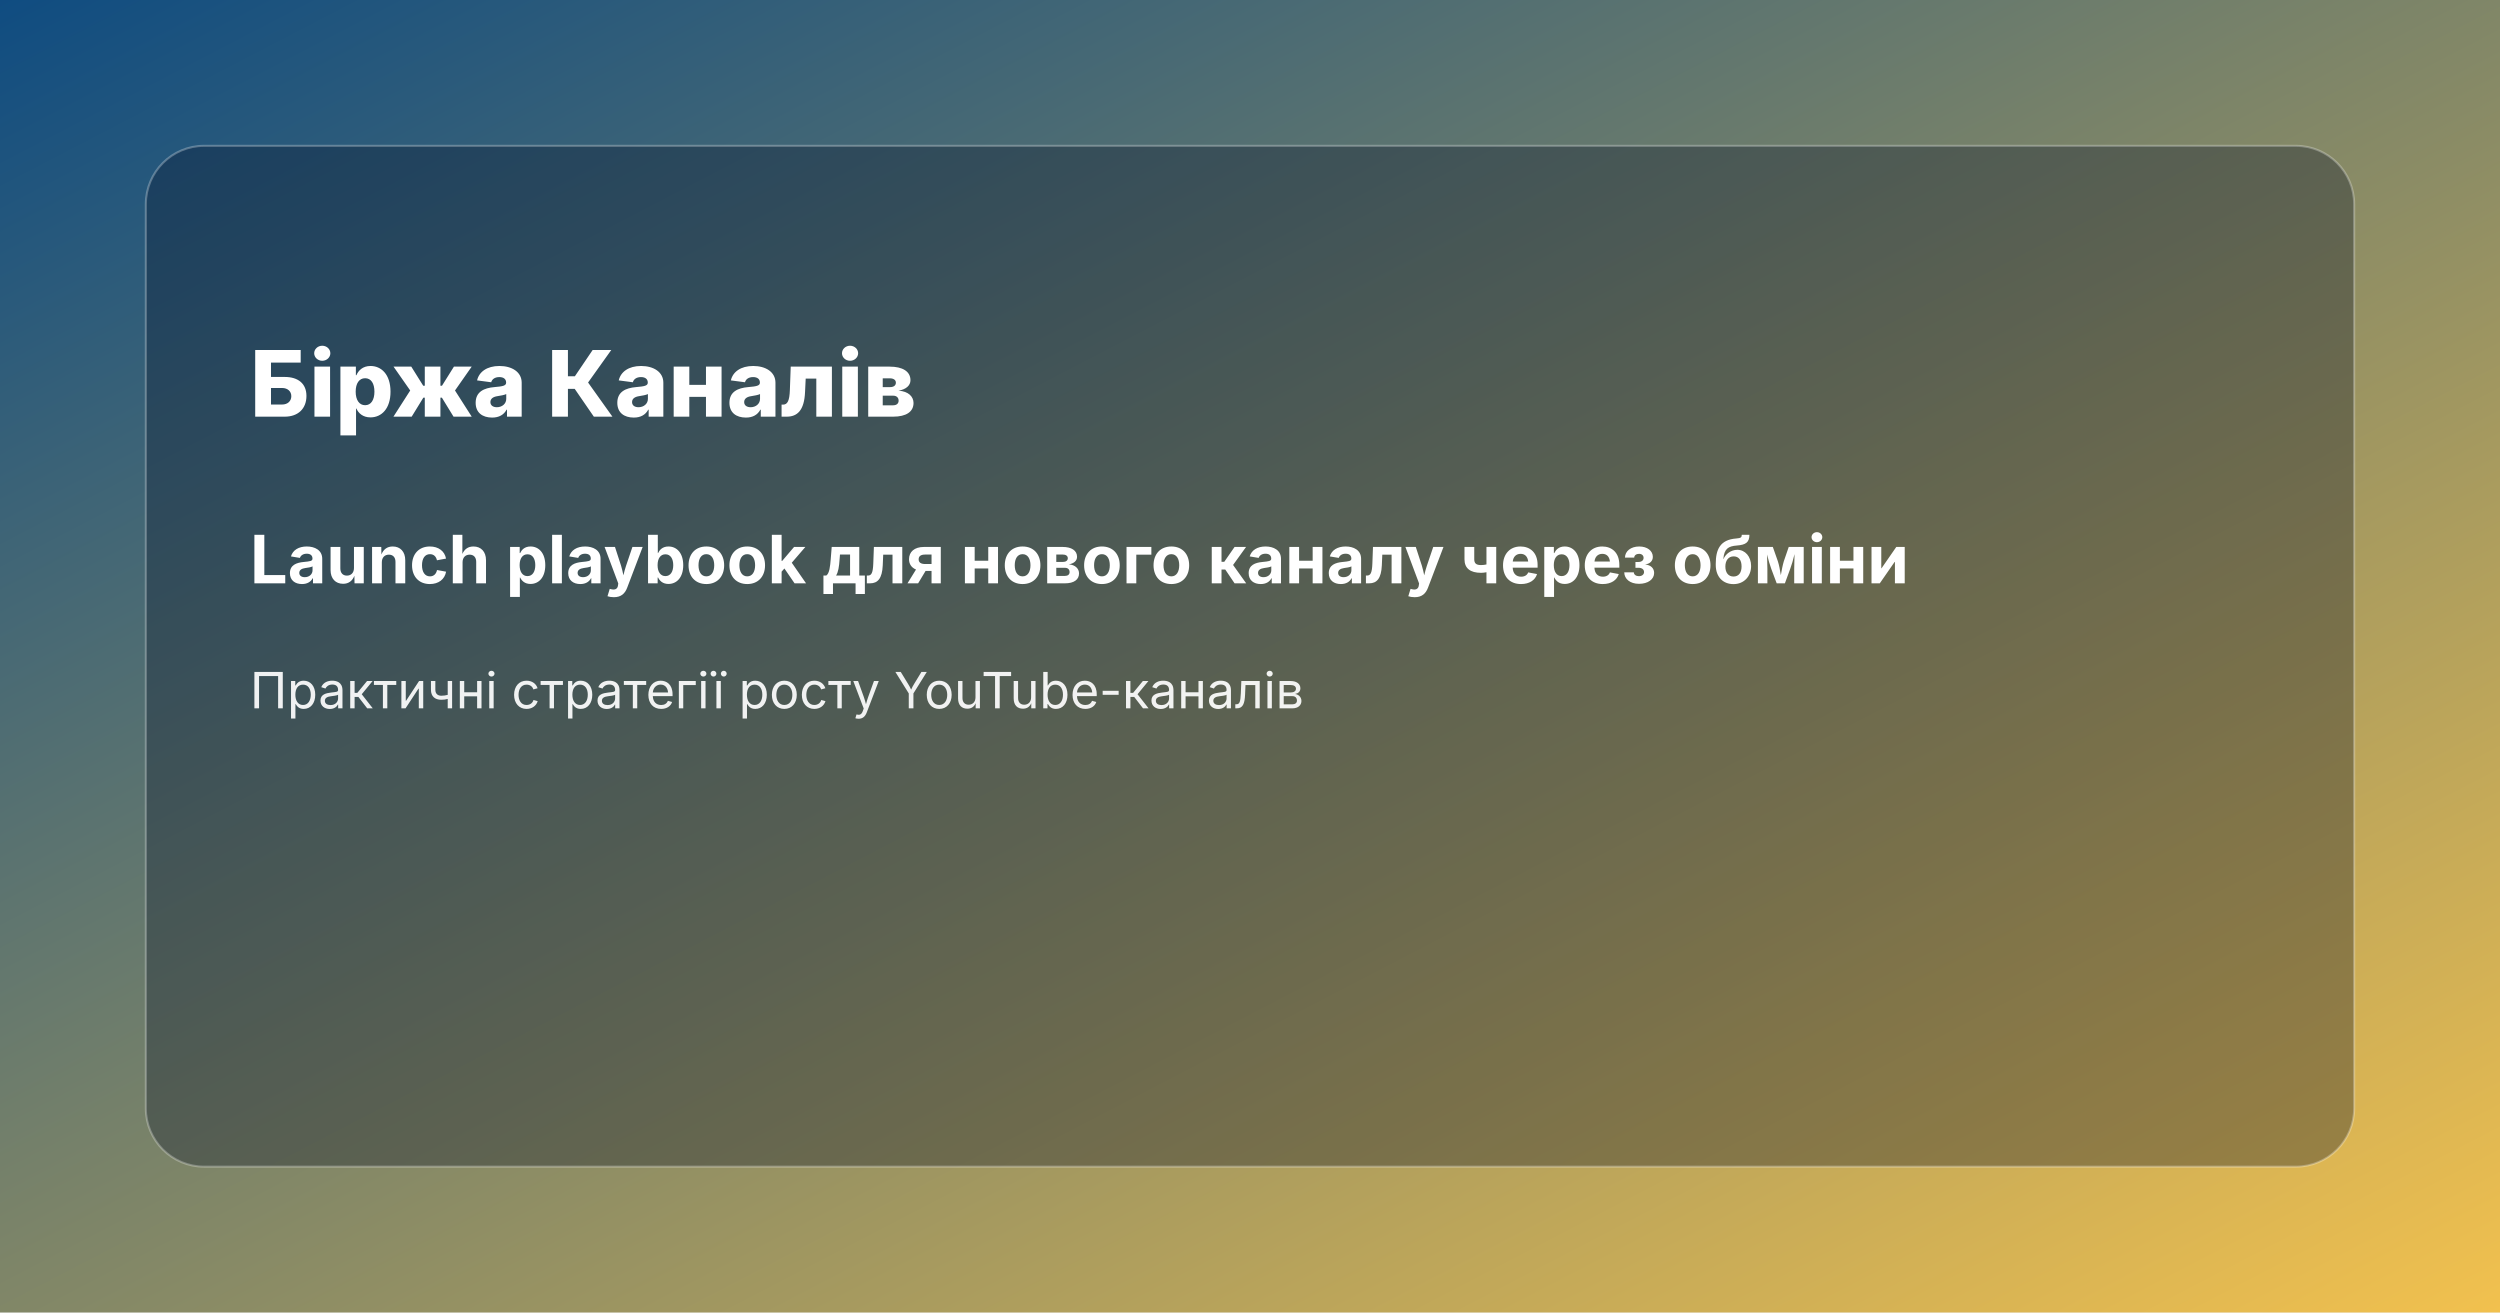
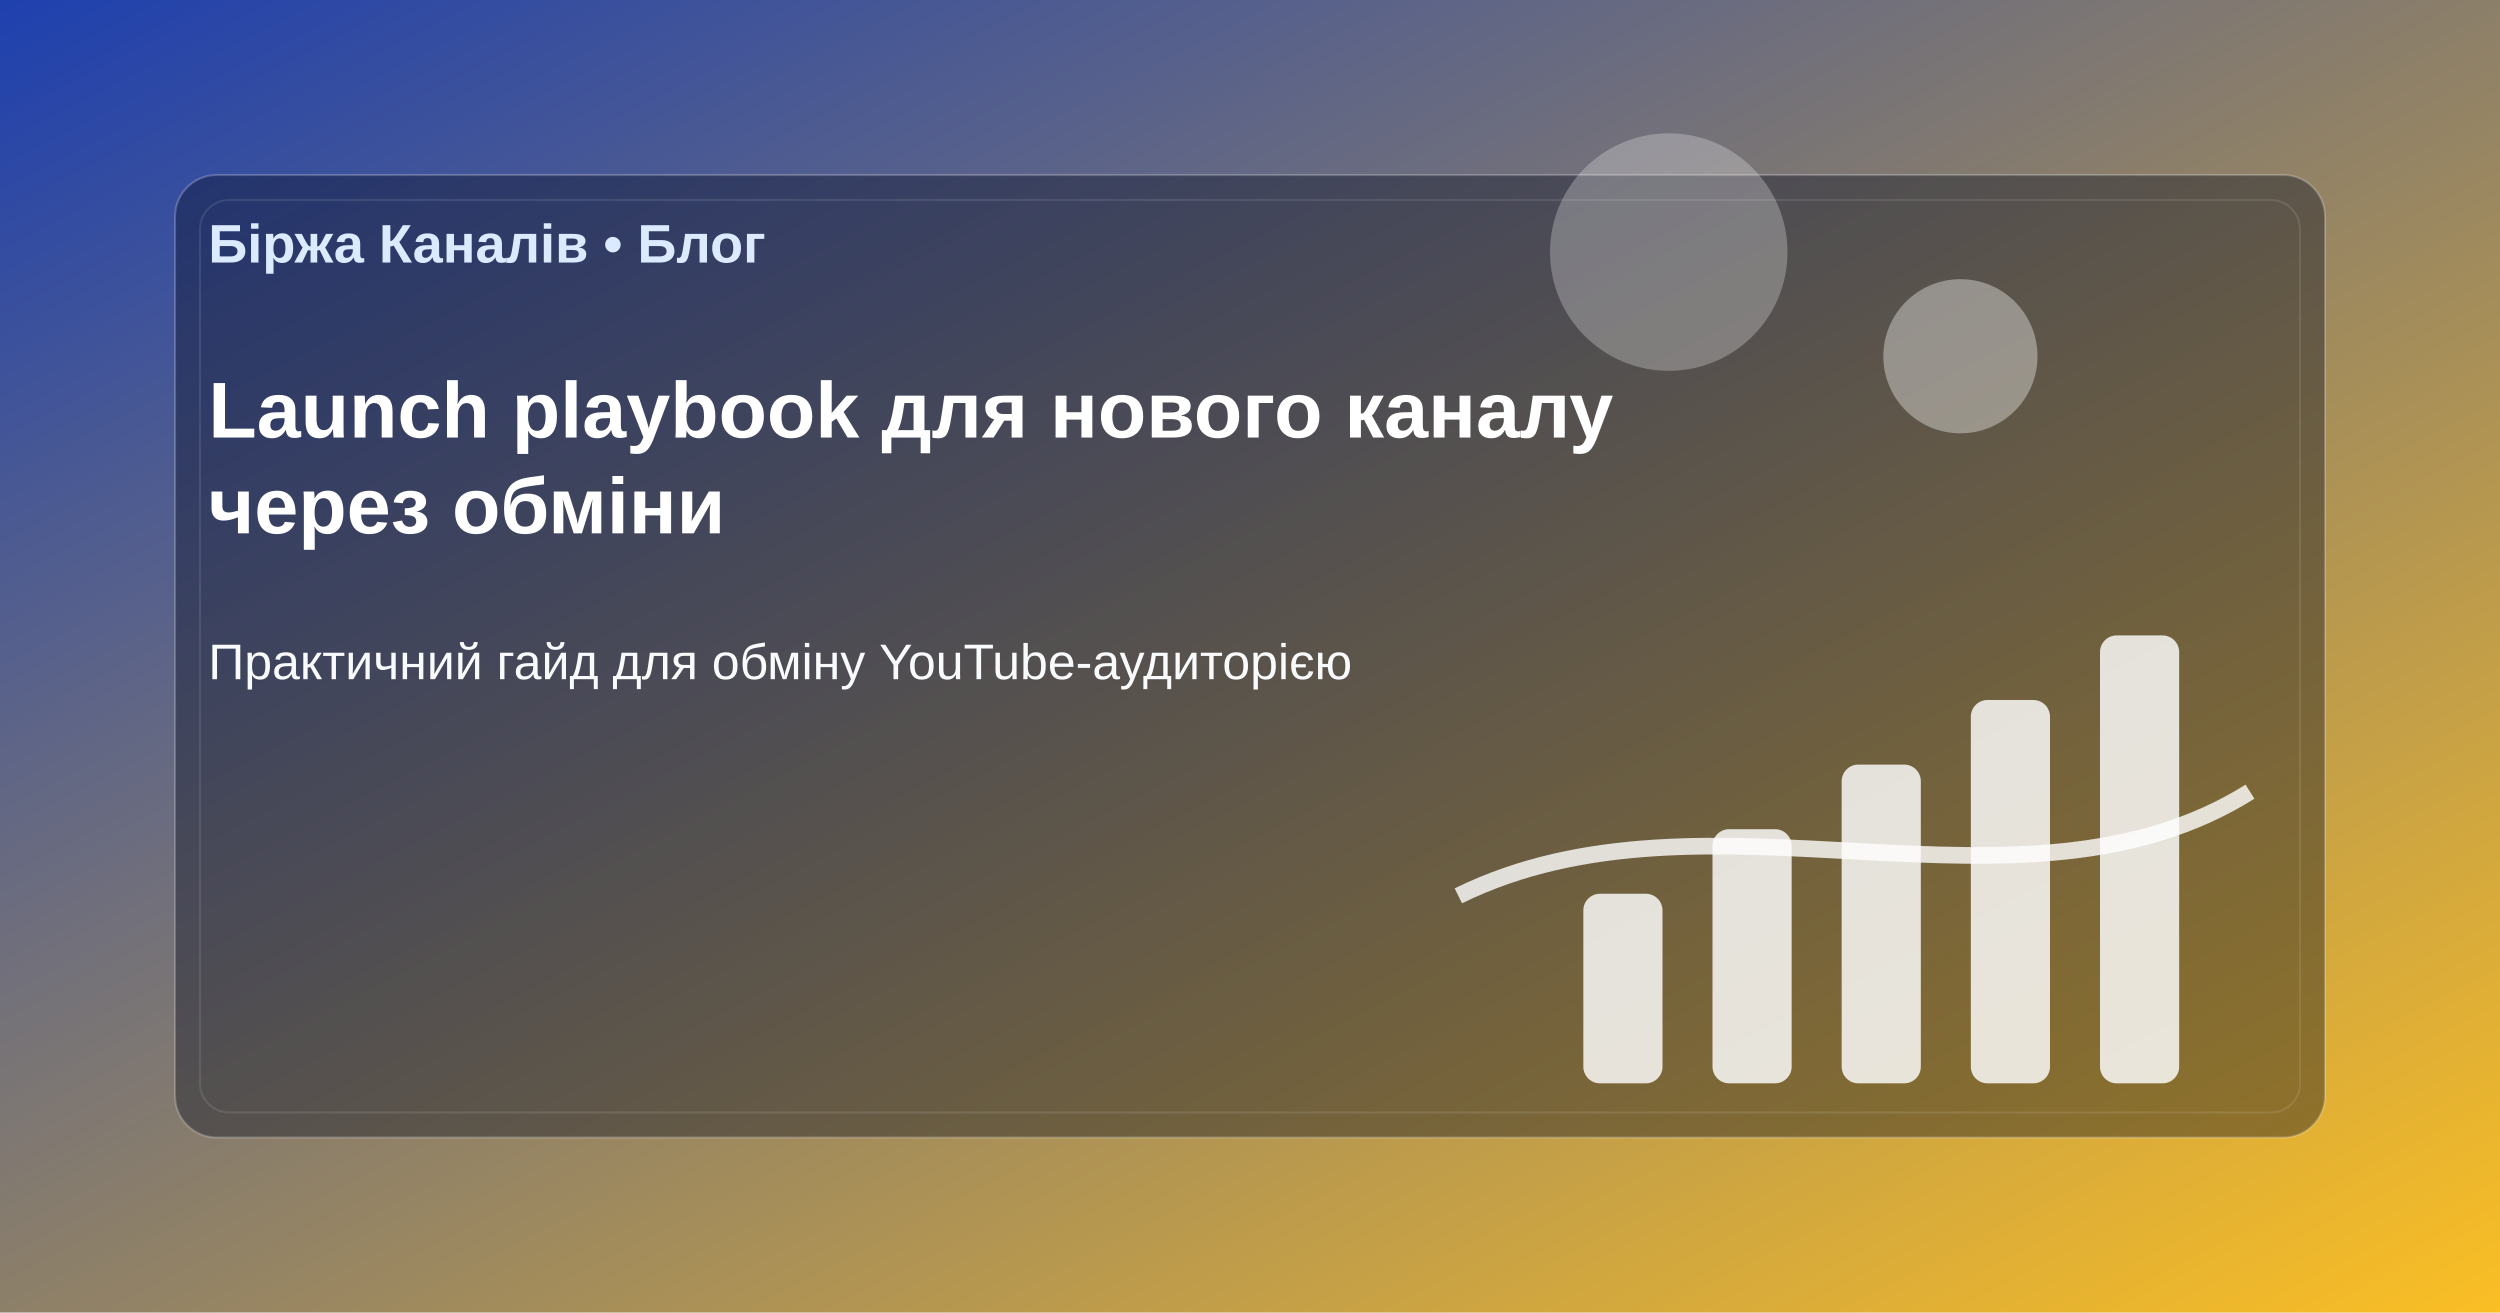
<svg xmlns="http://www.w3.org/2000/svg" width="1200" height="630" viewBox="0 0 1200 630" role="img" aria-label="Launch playbook для нового каналу через обміни">
  <defs>
-     <linearGradient id="g" x1="0" y1="0" x2="1" y2="1">
-       <stop offset="0%" stop-color="#0f4c81" />
-       <stop offset="100%" stop-color="#f2c14e" />
+     <linearGradient id="bg-10" x1="0" y1="0" x2="1" y2="1">
+       <stop offset="0%" stop-color="#1e40af" />
+       <stop offset="100%" stop-color="#fbbf24" />
    </linearGradient>
  </defs>
-   <rect width="1200" height="630" fill="url(#g)" />
-   <rect x="70" y="70" width="1060" height="490" rx="28" fill="rgba(5,15,35,.32)" stroke="rgba(255,255,255,.28)" />
-   <text x="120" y="200" fill="#fff" font-size="44" font-weight="800" font-family="Inter,Arial,sans-serif">Біржа Каналів</text>
-   <text x="120" y="280" fill="#fff" font-size="32" font-weight="700" font-family="Inter,Arial,sans-serif">Launch playbook для нового каналу через обміни</text>
-   <text x="120" y="340" fill="rgba(255,255,255,.92)" font-size="24" font-family="Inter,Arial,sans-serif">Практичні стратегії росту YouTube-каналів</text>
+   <rect width="1200" height="630" fill="url(#bg-10)" />
+   <rect x="84" y="84" width="1032" height="462" rx="20" fill="rgba(7,12,30,.38)" stroke="rgba(255,255,255,.22)" />
+   <rect x="96" y="96" width="1008" height="438" rx="14" fill="none" stroke="rgba(255,255,255,.10)" />
+   <circle cx="801" cy="121" r="57" fill="#ffffff" opacity="0.26" />
+   <circle cx="941" cy="171" r="37" fill="#ffffff" opacity="0.36" />
+   <path d="M700 430 C820 371, 970 449, 1080 380" stroke="#ffffff" stroke-width="8" fill="none" opacity="0.8" />
+   <rect x="760" y="429" width="38" height="91" rx="8" fill="#ffffff" opacity="0.82" />
+   <rect x="822" y="398" width="38" height="122" rx="8" fill="#ffffff" opacity="0.82" />
+   <rect x="884" y="367" width="38" height="153" rx="8" fill="#ffffff" opacity="0.82" />
+   <rect x="946" y="336" width="38" height="184" rx="8" fill="#ffffff" opacity="0.82" />
+   <rect x="1008" y="305" width="38" height="215" rx="8" fill="#ffffff" opacity="0.82" />
+   <text x="100" y="126" fill="#dbeafe" font-size="26" font-weight="700" font-family="Segoe UI, Arial, sans-serif">Біржа Каналів • Блог</text>
+   <text x="100" y="210" fill="#ffffff" font-size="38" font-weight="800" font-family="Segoe UI, Arial, sans-serif">Launch playbook для нового каналу</text>
+   <text x="100" y="256" fill="#ffffff" font-size="38" font-weight="800" font-family="Segoe UI, Arial, sans-serif">через обміни</text>
+   <text x="100" y="326" fill="#f8fafc" font-size="24" font-weight="500" font-family="Segoe UI, Arial, sans-serif">Практичний гайд для обміну YouTube-аудиторією</text>
</svg>
